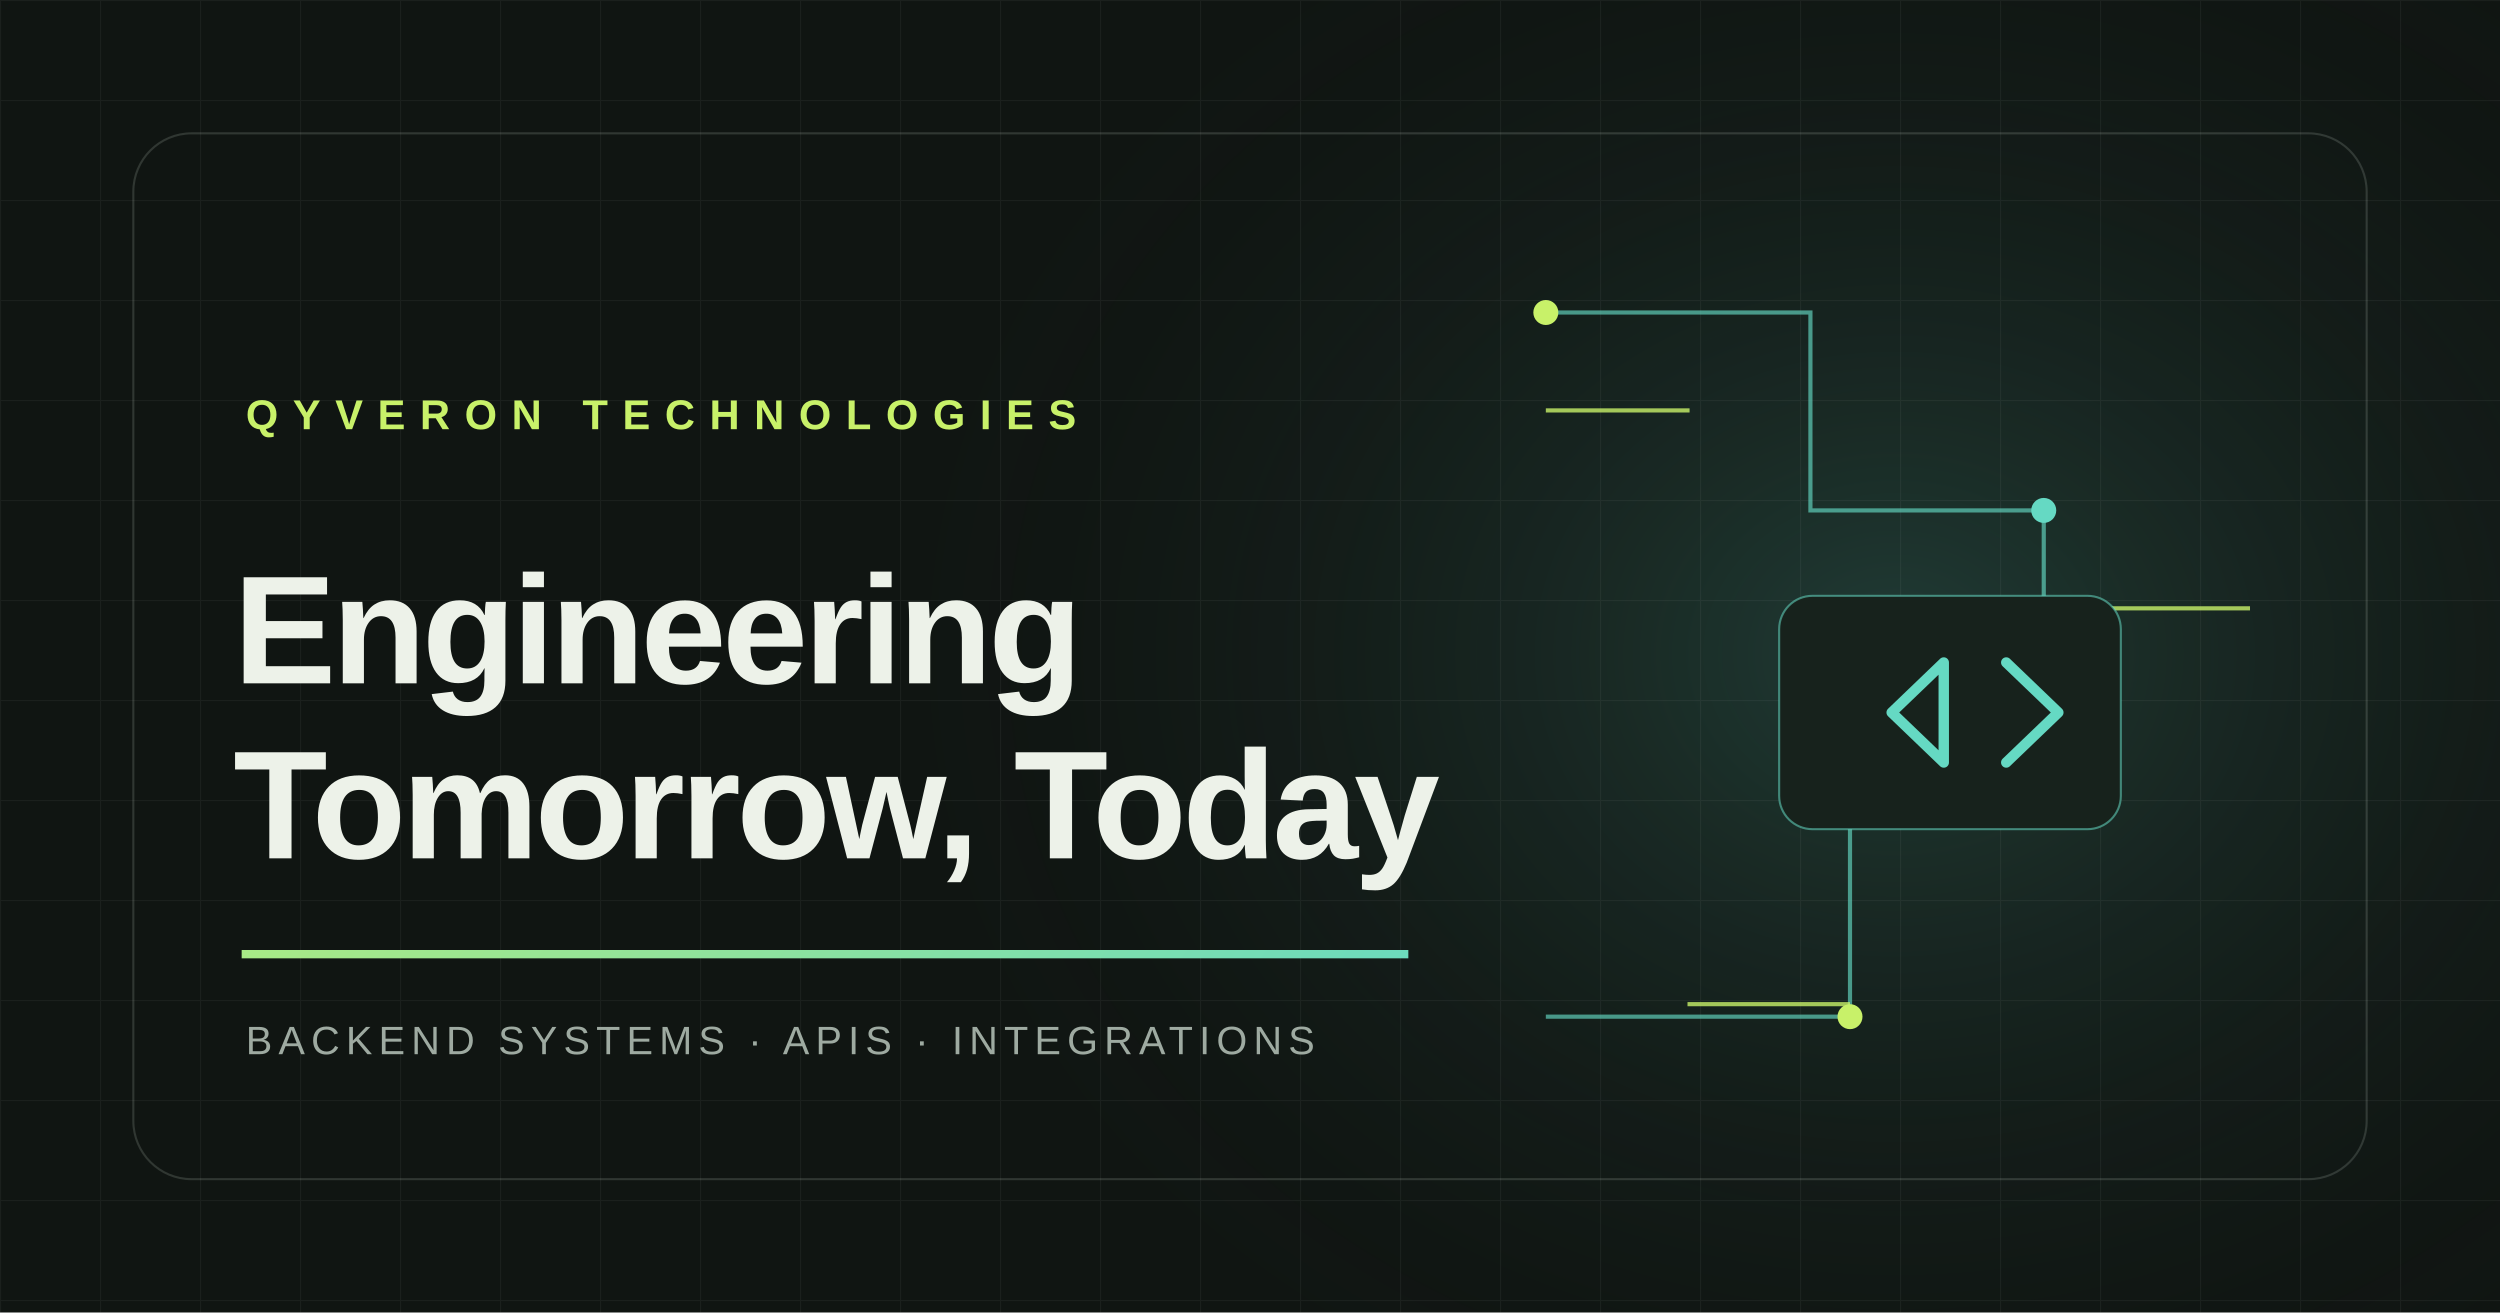
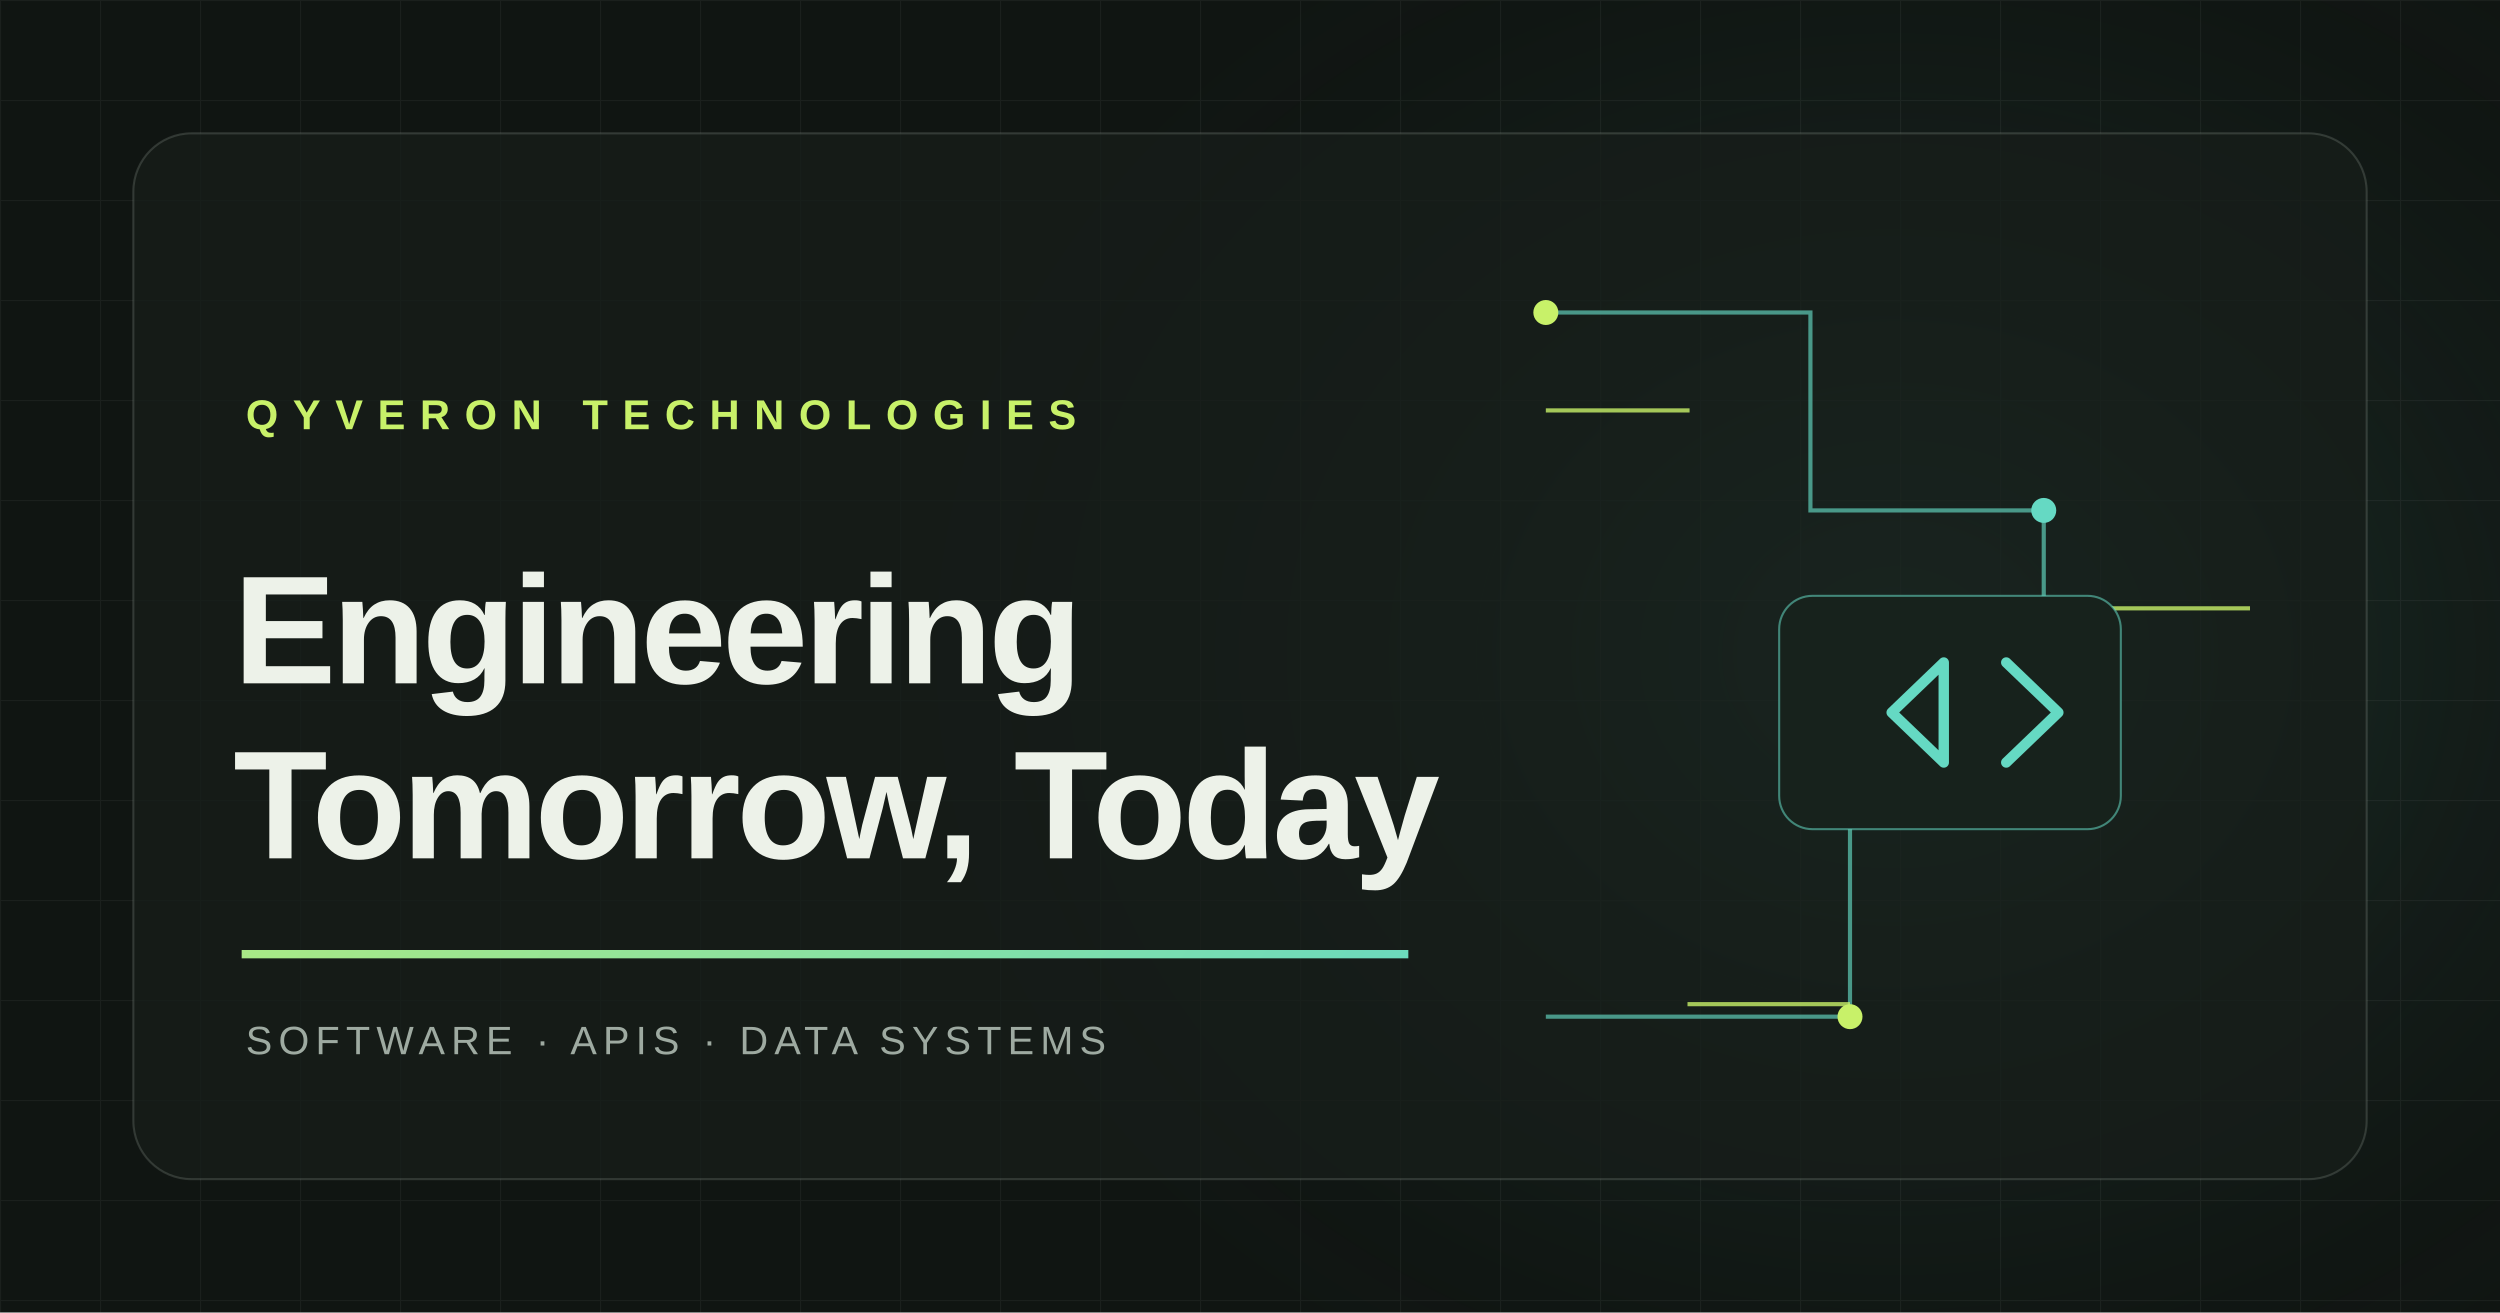
<svg xmlns="http://www.w3.org/2000/svg" width="1200" height="630" viewBox="0 0 1200 630">
  <defs>
    <linearGradient id="brand" x1="80" y1="90" x2="690" y2="530" gradientUnits="userSpaceOnUse">
      <stop stop-color="#c8f169" />
      <stop offset="1" stop-color="#65d9c3" />
    </linearGradient>
    <radialGradient id="glow" cx="0" cy="0" r="1" gradientTransform="matrix(500 0 0 420 910 314)" gradientUnits="userSpaceOnUse">
      <stop stop-color="#65d9c3" stop-opacity=".2" />
      <stop offset="1" stop-color="#101512" stop-opacity="0" />
    </radialGradient>
    <pattern id="grid" width="48" height="48" patternUnits="userSpaceOnUse">
      <path d="M48 0H0v48" fill="none" stroke="#dce9df" stroke-opacity=".055" />
    </pattern>
  </defs>
  <path fill="#101512" d="M0 0h1200v630H0z" />
  <path fill="url(#glow)" d="M0 0h1200v630H0z" />
  <path fill="url(#grid)" d="M0 0h1200v630H0z" />
-   <rect x="64" y="64" width="1072" height="502" rx="28" fill="none" stroke="#dce9df" stroke-opacity=".16" />
+   <rect x="64" y="64" width="1072" height="502" rx="28" fill="#171e1a" fill-opacity=".76" stroke="#dce9df" stroke-opacity=".16" />
  <path d="M742 150h127v95h112v137h-93v106H742" fill="none" stroke="#65d9c3" stroke-opacity=".65" stroke-width="2" />
  <path d="M742 197h69m197 95h72m-192 190h-78" fill="none" stroke="#c8f169" stroke-opacity=".8" stroke-width="2" />
  <circle cx="742" cy="150" r="6" fill="#c8f169" />
  <circle cx="981" cy="245" r="6" fill="#65d9c3" />
  <circle cx="888" cy="488" r="6" fill="#c8f169" />
  <rect x="854" y="286" width="164" height="112" rx="16" fill="#17221c" stroke="#65d9c3" stroke-opacity=".55" />
  <path d="m908 342 25-24v48l-25-24Zm55-24 25 24-25 24" fill="none" stroke="url(#brand)" stroke-linecap="round" stroke-linejoin="round" stroke-width="5" />
  <text x="118" y="206" fill="#c8f169" font-family="Arial,sans-serif" font-size="20" font-weight="700" letter-spacing="7">QYVERON TECHNOLOGIES</text>
  <text x="112" y="328" fill="#edf2e9" font-family="Arial,sans-serif" font-size="74" font-weight="700" letter-spacing="-2">Engineering</text>
  <text x="112" y="412" fill="#edf2e9" font-family="Arial,sans-serif" font-size="74" font-weight="700" letter-spacing="-2">Tomorrow, Today</text>
  <path d="M116 458h560" stroke="url(#brand)" stroke-width="4" />
-   <text x="118" y="506" fill="#9eaaa1" font-family="Arial,sans-serif" font-size="19" letter-spacing="3">BACKEND SYSTEMS · APIS · INTEGRATIONS</text>
+   <text x="118" y="506" fill="#9eaaa1" font-family="Arial,sans-serif" font-size="19" letter-spacing="3">SOFTWARE · APIS · DATA SYSTEMS</text>
</svg>
